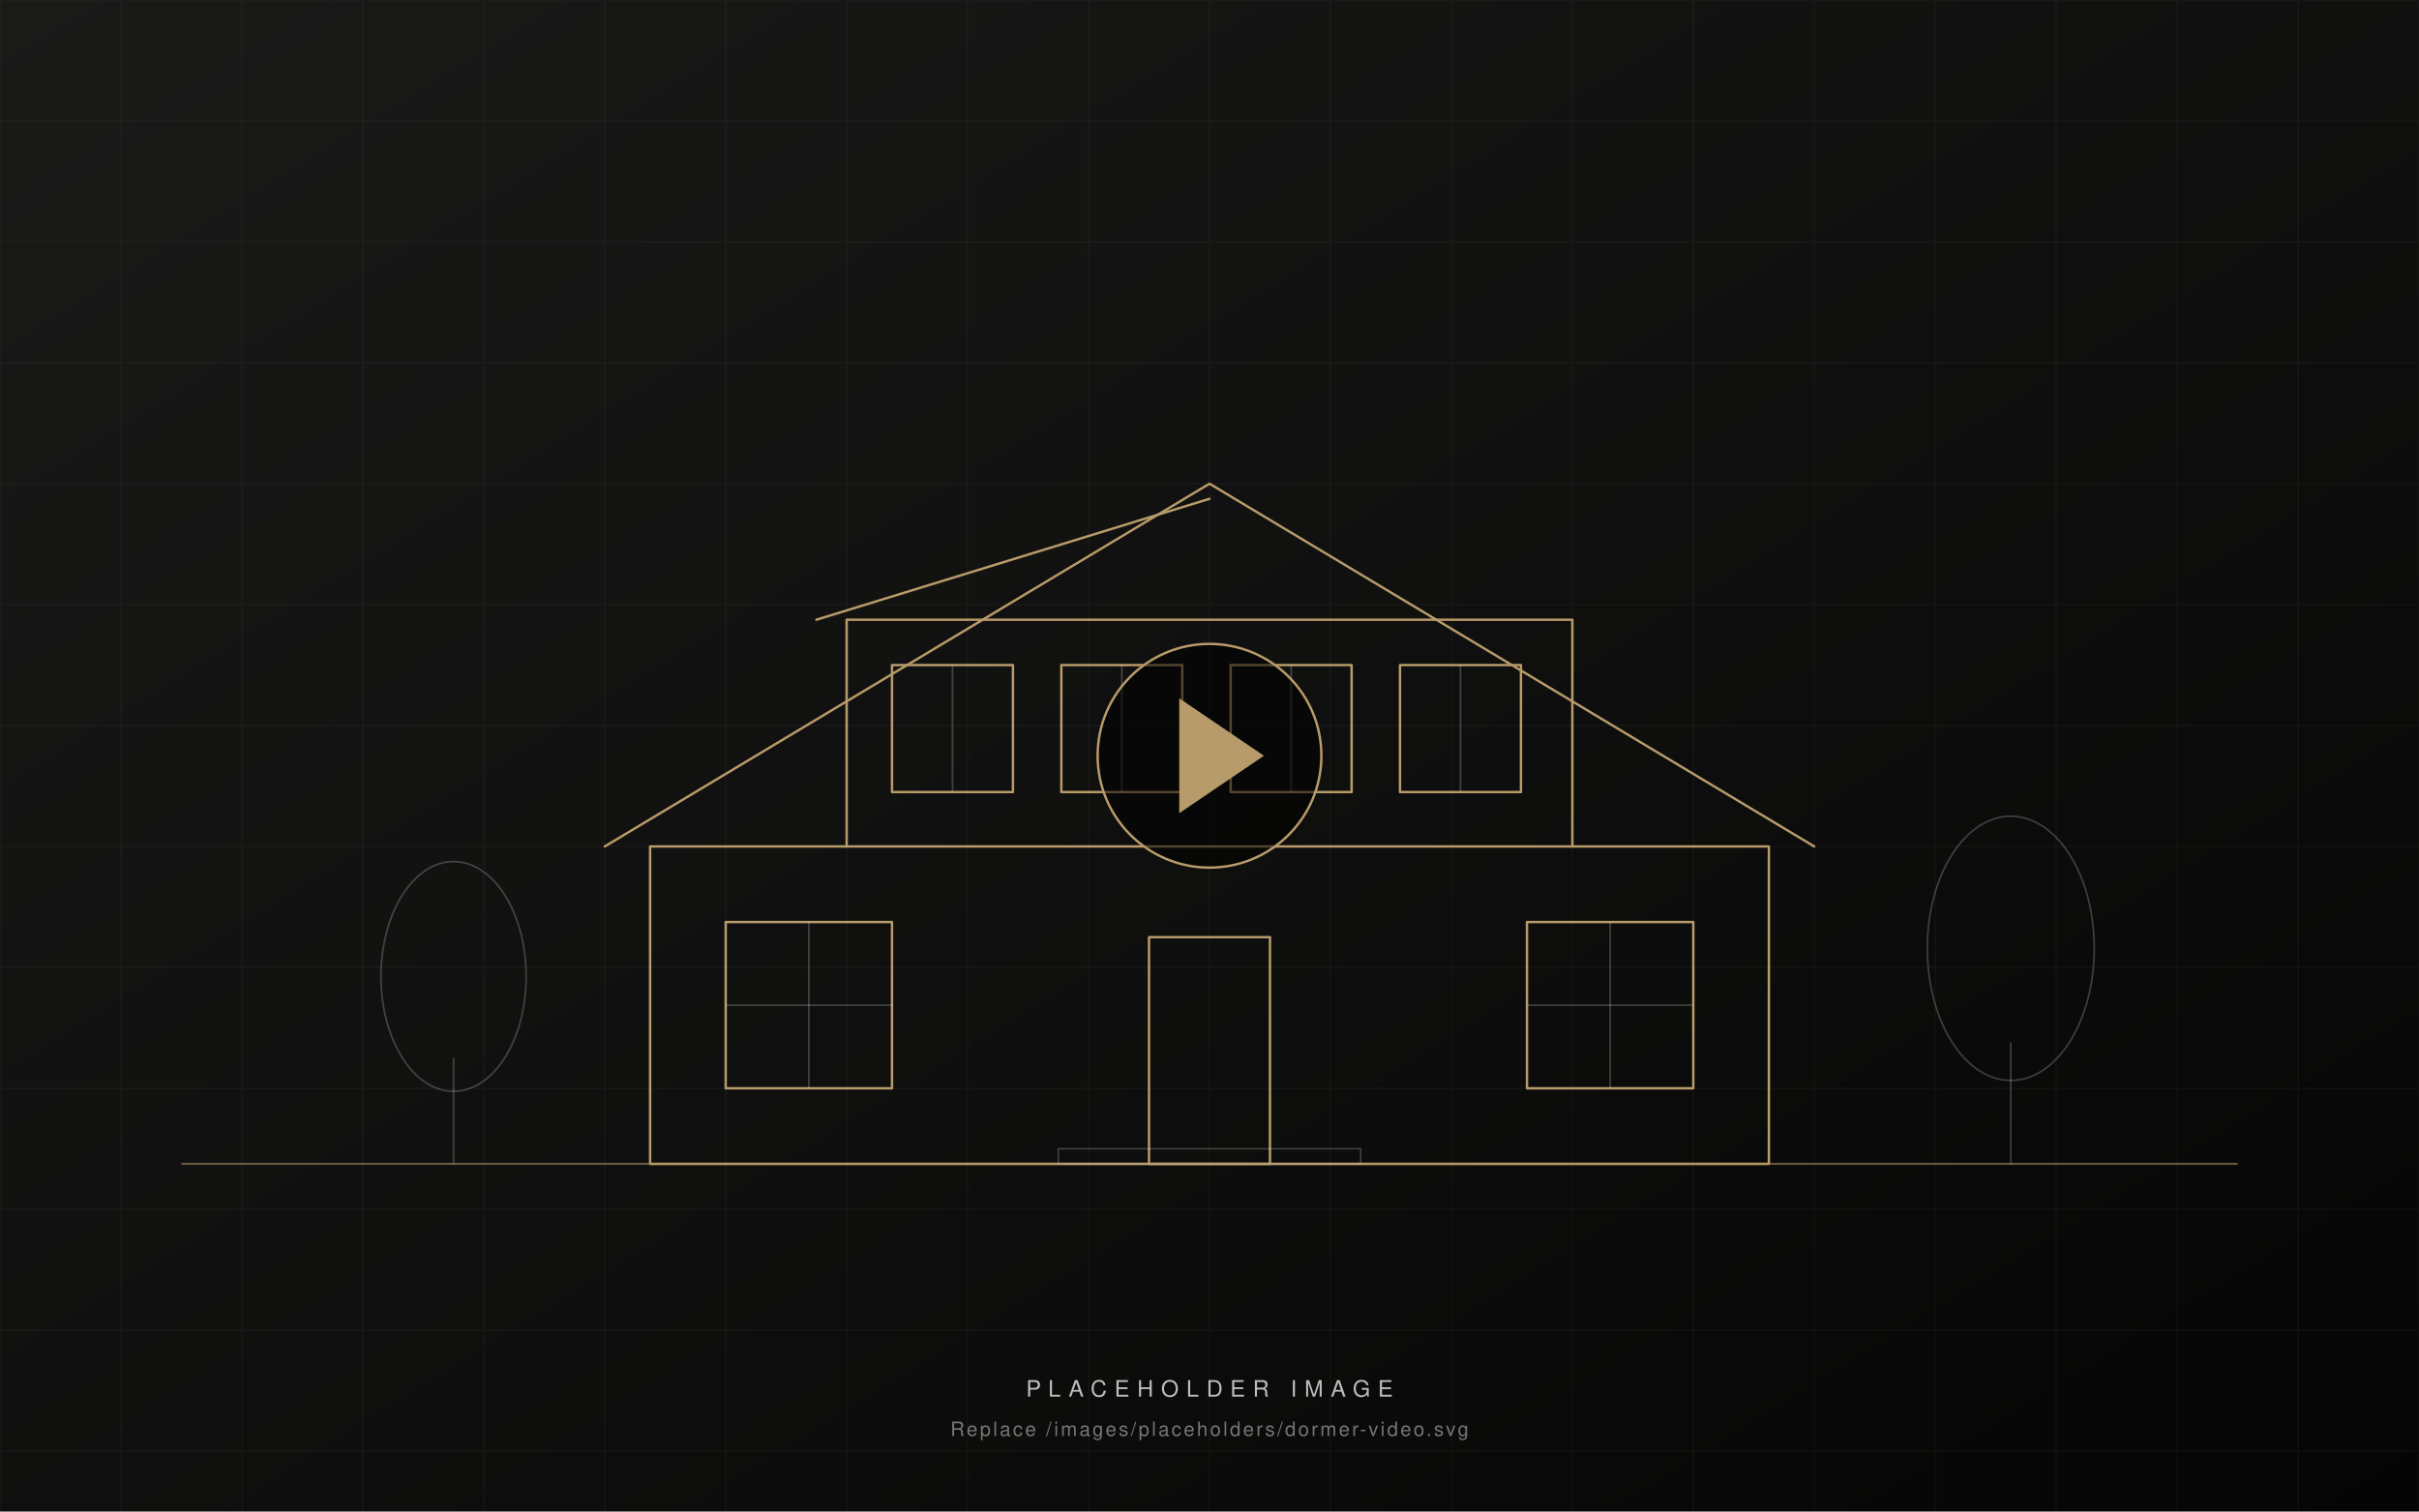
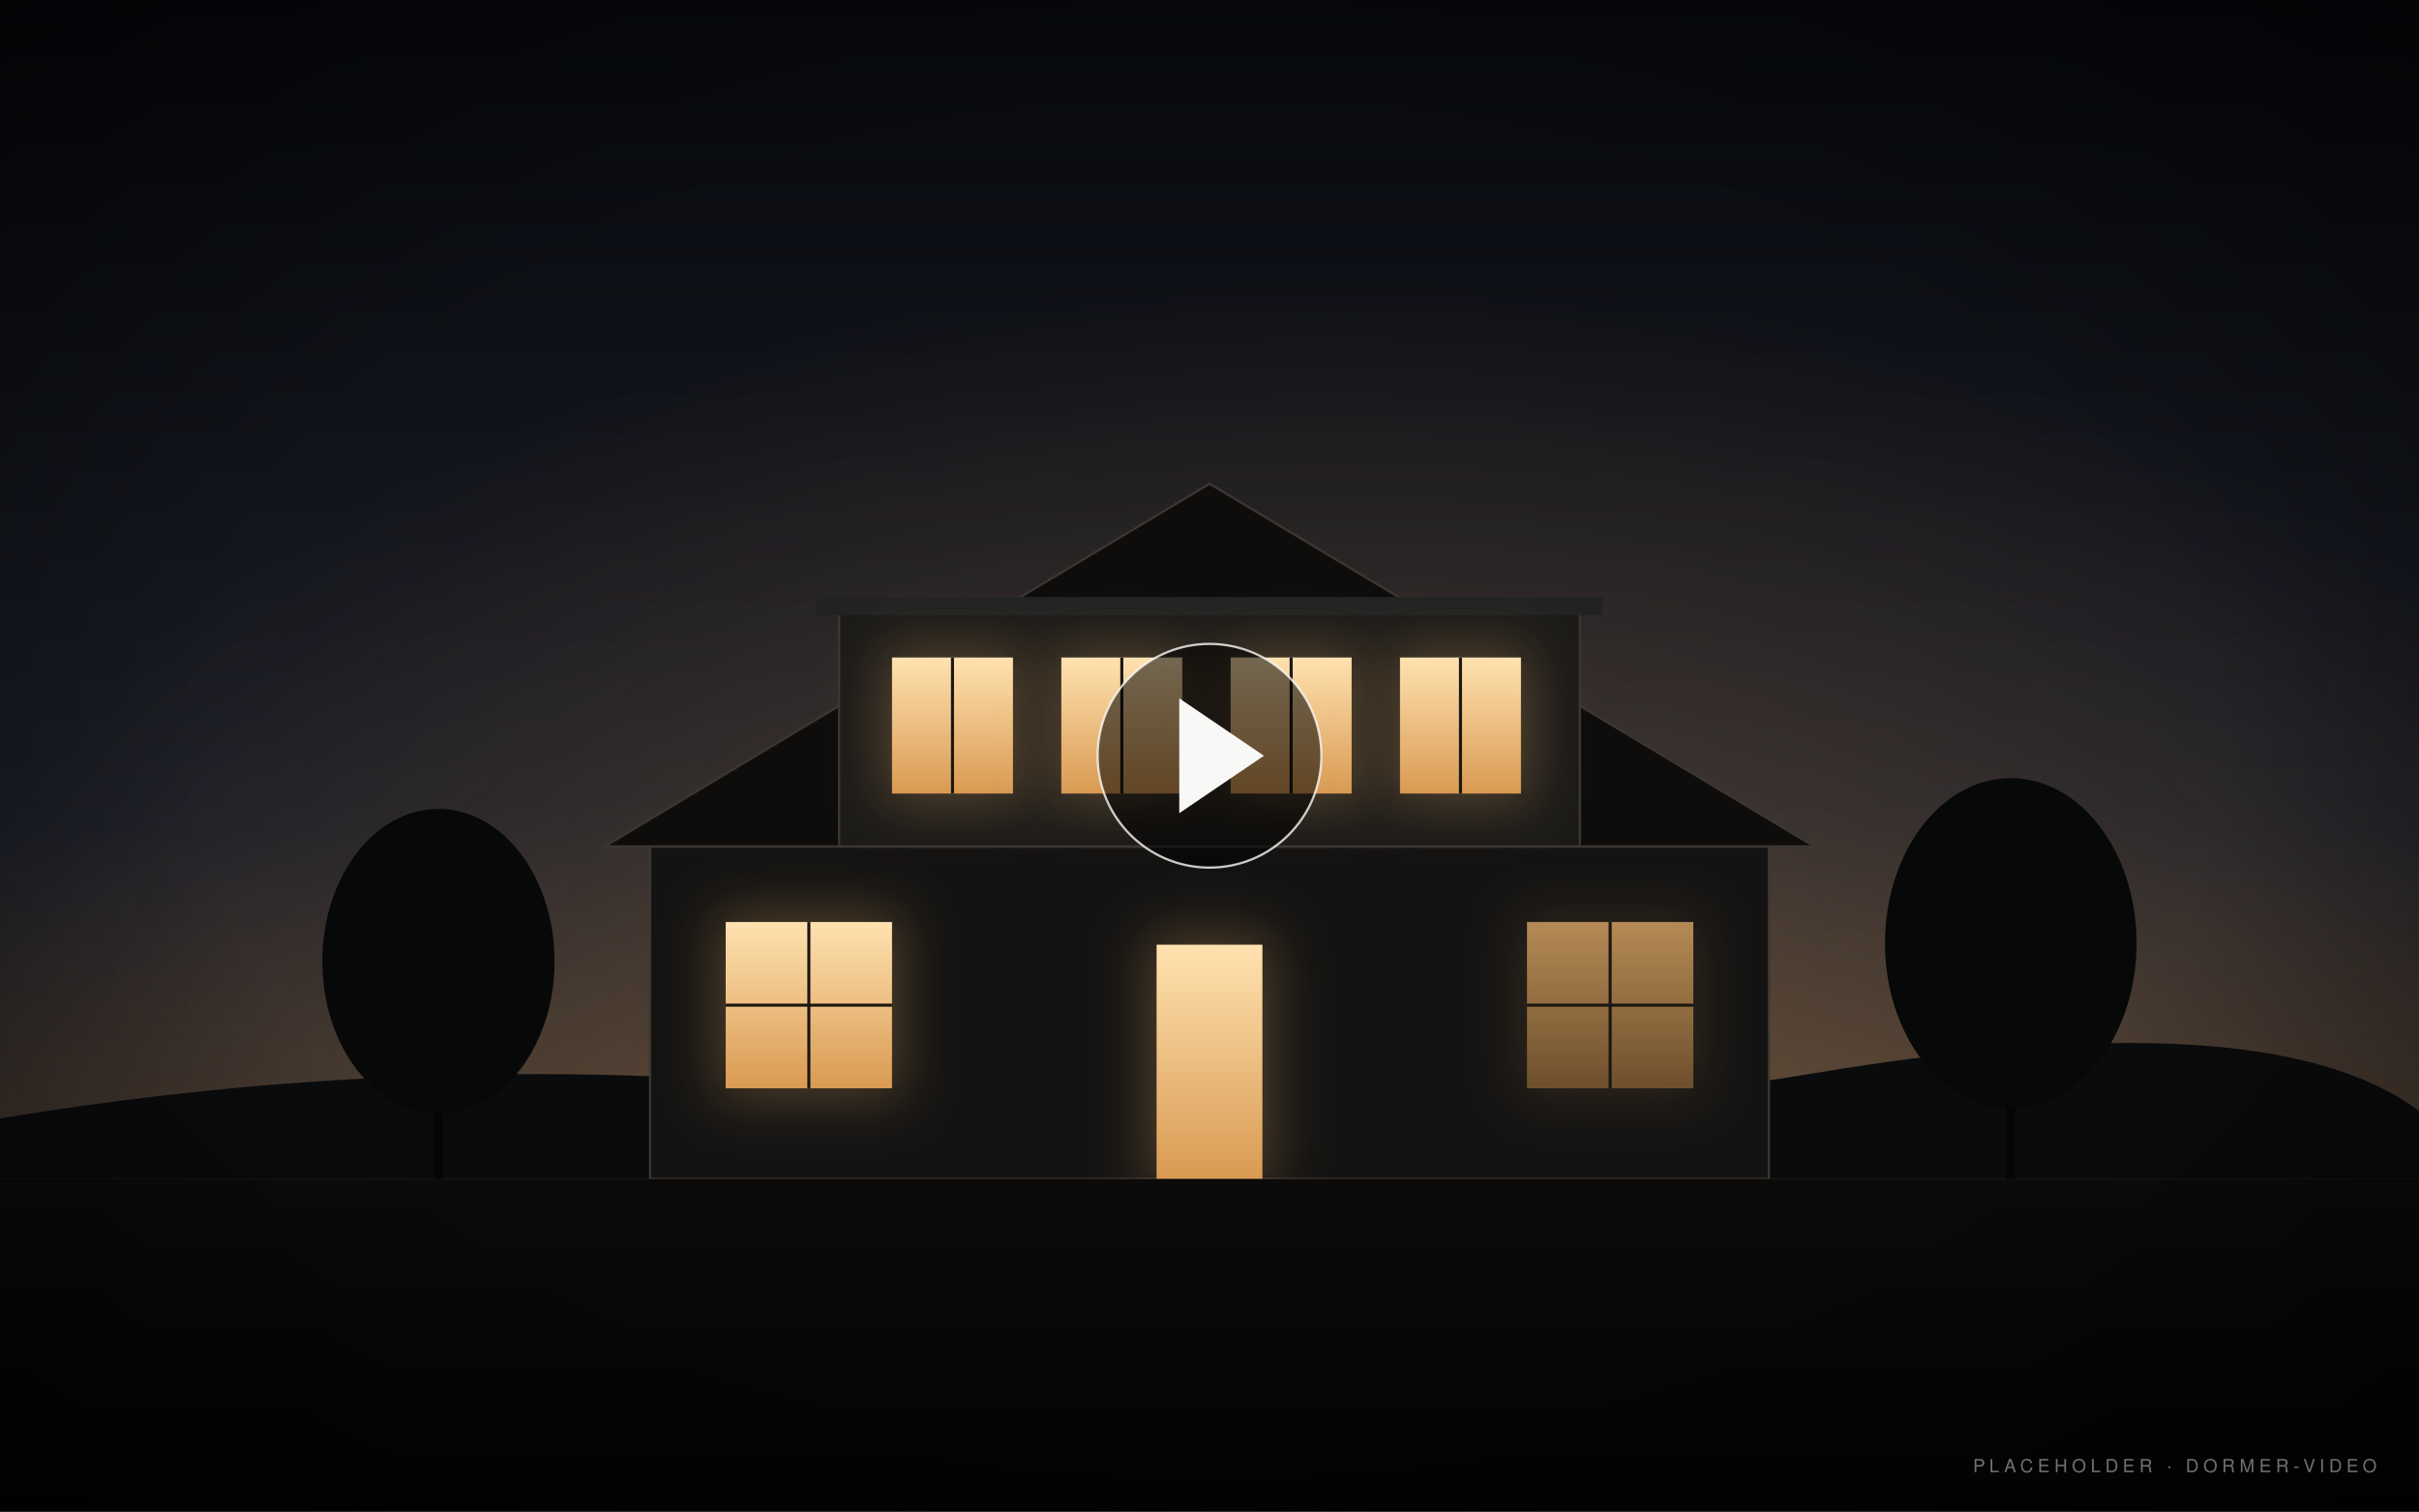
<svg xmlns="http://www.w3.org/2000/svg" viewBox="0 0 1600 1000" preserveAspectRatio="xMidYMid slice" role="img">
  <defs>
-     <linearGradient id="bg" x1="0" y1="0" x2="1" y2="1">
-       <stop offset="0" stop-color="#1A1A19" />
-       <stop offset="1" stop-color="#050505" />
+     <linearGradient id="skyFull" x1="0" y1="0" x2="0" y2="1">
+       <stop offset="0" stop-color="#07090e" />
+       <stop offset="0.55" stop-color="#1a1d26" />
+       <stop offset="0.85" stop-color="#4a3a2c" />
+       <stop offset="1" stop-color="#6e5238" />
    </linearGradient>
+     <linearGradient id="sky" x1="0" y1="0" x2="0" y2="1">
+       <stop offset="0" stop-color="#1c2230" />
+       <stop offset="0.7" stop-color="#5b4632" />
+       <stop offset="1" stop-color="#8a6644" />
+     </linearGradient>
+     <linearGradient id="warm" x1="0" y1="0" x2="0" y2="1">
+       <stop offset="0" stop-color="#ffe2b0" />
+       <stop offset="1" stop-color="#d99a52" />
+     </linearGradient>
+     <linearGradient id="warmDim" x1="0" y1="0" x2="0" y2="1">
+       <stop offset="0" stop-color="#b58a55" />
+       <stop offset="1" stop-color="#6e4f2c" />
+     </linearGradient>
+     <linearGradient id="groundG" x1="0" y1="0" x2="0" y2="1">
+       <stop offset="0" stop-color="#0c0b0a" />
+       <stop offset="1" stop-color="#030303" />
+     </linearGradient>
+     <linearGradient id="poolFade" x1="0" y1="0" x2="0" y2="1">
+       <stop offset="0" stop-color="#0b1418" stop-opacity="0" />
+       <stop offset="1" stop-color="#05080a" stop-opacity="0.9" />
+     </linearGradient>
+     <linearGradient id="wall" x1="0" y1="0" x2="0" y2="1">
+       <stop offset="0" stop-color="#1d1813" />
+       <stop offset="1" stop-color="#2c241b" />
+     </linearGradient>
+     <linearGradient id="floor" x1="0" y1="0" x2="0" y2="1">
+       <stop offset="0" stop-color="#2b2219" />
+       <stop offset="1" stop-color="#0d0a07" />
+     </linearGradient>
+     <radialGradient id="horizonGlow" cx="0.55" cy="0.78" r="0.6">
+       <stop offset="0" stop-color="#d79a5c" stop-opacity="0.35" />
+       <stop offset="1" stop-color="#d79a5c" stop-opacity="0" />
+     </radialGradient>
+     <filter id="bloom" x="-50%" y="-50%" width="200%" height="200%">
+       <feGaussianBlur stdDeviation="18" />
+     </filter>
+     <filter id="soft">
+       <feGaussianBlur stdDeviation="3" />
+     </filter>
+     <radialGradient id="vignette" cx="0.5" cy="0.5" r="0.75">
+       <stop offset="0.55" stop-color="#000" stop-opacity="0" />
+       <stop offset="1" stop-color="#000" stop-opacity="0.65" />
+     </radialGradient>
  </defs>
-   <rect width="1600" height="1000" fill="url(#bg)" />
-   <path d="M0 0V1000M80 0V1000M160 0V1000M240 0V1000M320 0V1000M400 0V1000M480 0V1000M560 0V1000M640 0V1000M720 0V1000M800 0V1000M880 0V1000M960 0V1000M1040 0V1000M1120 0V1000M1200 0V1000M1280 0V1000M1360 0V1000M1440 0V1000M1520 0V1000M1600 0V1000M0 0H1600M0 80H1600M0 160H1600M0 240H1600M0 320H1600M0 400H1600M0 480H1600M0 560H1600M0 640H1600M0 720H1600M0 800H1600M0 880H1600M0 960H1600" stroke="#F8F8F6" stroke-opacity="0.035" stroke-width="1" />
+   <rect width="1600" height="1000" fill="#050505" />
  <g transform="translate(0 0) scale(1)">
-     <rect x="430" y="560" width="740" height="210" fill="none" stroke="#B89B6A" stroke-width="1.6" stroke-linejoin="round" stroke-linecap="round" />
-     <polyline points="400,560 800,320 1200,560" fill="none" stroke="#B89B6A" stroke-width="1.6" stroke-linejoin="round" stroke-linecap="round" />
-     <polyline points="560,560 560,410 1040,410 1040,560" fill="none" stroke="#B89B6A" stroke-width="1.6" stroke-linejoin="round" stroke-linecap="round" />
-     <line x1="540" y1="410" x2="800" y2="330" fill="none" stroke="#B89B6A" stroke-width="1.6" stroke-linejoin="round" stroke-linecap="round" />
-     <rect x="590" y="440" width="80" height="84" fill="none" stroke="#B89B6A" stroke-width="1.6" stroke-linejoin="round" stroke-linecap="round" />
-     <line x1="630" y1="440" x2="630" y2="524" fill="none" stroke="#F8F8F6" stroke-opacity="0.22" stroke-width="1.1" />
-     <rect x="702" y="440" width="80" height="84" fill="none" stroke="#B89B6A" stroke-width="1.6" stroke-linejoin="round" stroke-linecap="round" />
-     <line x1="742" y1="440" x2="742" y2="524" fill="none" stroke="#F8F8F6" stroke-opacity="0.22" stroke-width="1.1" />
-     <rect x="814" y="440" width="80" height="84" fill="none" stroke="#B89B6A" stroke-width="1.6" stroke-linejoin="round" stroke-linecap="round" />
-     <line x1="854" y1="440" x2="854" y2="524" fill="none" stroke="#F8F8F6" stroke-opacity="0.22" stroke-width="1.1" />
-     <rect x="926" y="440" width="80" height="84" fill="none" stroke="#B89B6A" stroke-width="1.6" stroke-linejoin="round" stroke-linecap="round" />
-     <line x1="966" y1="440" x2="966" y2="524" fill="none" stroke="#F8F8F6" stroke-opacity="0.22" stroke-width="1.1" />
-     <rect x="480" y="610" width="110" height="110" fill="none" stroke="#B89B6A" stroke-width="1.6" stroke-linejoin="round" stroke-linecap="round" />
-     <line x1="535" y1="610" x2="535" y2="720" fill="none" stroke="#F8F8F6" stroke-opacity="0.22" stroke-width="1.1" />
-     <line x1="480" y1="665" x2="590" y2="665" fill="none" stroke="#F8F8F6" stroke-opacity="0.22" stroke-width="1.1" />
-     <rect x="1010" y="610" width="110" height="110" fill="none" stroke="#B89B6A" stroke-width="1.6" stroke-linejoin="round" stroke-linecap="round" />
-     <line x1="1065" y1="610" x2="1065" y2="720" fill="none" stroke="#F8F8F6" stroke-opacity="0.22" stroke-width="1.1" />
-     <line x1="1010" y1="665" x2="1120" y2="665" fill="none" stroke="#F8F8F6" stroke-opacity="0.22" stroke-width="1.1" />
-     <rect x="760" y="620" width="80" height="150" fill="none" stroke="#B89B6A" stroke-width="1.6" stroke-linejoin="round" stroke-linecap="round" />
-     <rect x="700" y="760" width="200" height="10" fill="none" stroke="#F8F8F6" stroke-opacity="0.22" stroke-width="1.1" />
-     <line x1="300" y1="770" x2="300" y2="700" fill="none" stroke="#F8F8F6" stroke-opacity="0.22" stroke-width="1.1" />
-     <ellipse cx="300" cy="646" rx="48" ry="76" fill="none" stroke="#F8F8F6" stroke-opacity="0.22" stroke-width="1.1" />
-     <line x1="1330" y1="770" x2="1330" y2="689.5" fill="none" stroke="#F8F8F6" stroke-opacity="0.22" stroke-width="1.1" />
-     <ellipse cx="1330" cy="627.4" rx="55.2" ry="87.4" fill="none" stroke="#F8F8F6" stroke-opacity="0.22" stroke-width="1.1" />
-     <line x1="120" y1="770" x2="1480" y2="770" stroke="#B89B6A" stroke-opacity="0.6" stroke-width="1.2" />
-     <circle cx="800" cy="500" r="74" fill="#000" fill-opacity="0.55" stroke="#B89B6A" stroke-width="1.6" />
-     <path d="M780 462 L836 500 L780 538 Z" fill="#B89B6A" />
+     <rect width="1600" height="1000" fill="url(#skyFull)" />
+     <rect width="1600" height="1000" fill="url(#horizonGlow)" />
+     <path d="M0 740 Q300 690 600 725 T1200 710 T1600 735 V780 H0 Z" fill="#0a0b0c" />
+     <rect x="287" y="708" width="6" height="72" fill="#050505" />
+     <ellipse cx="290" cy="636" rx="76.8" ry="100.8" fill="#070808" />
+     <rect x="1327" y="702" width="6" height="78" fill="#050505" />
+     <ellipse cx="1330" cy="624" rx="83.2" ry="109.2" fill="#070808" />
+     <rect x="430" y="560" width="740" height="220" fill="#141312" stroke="#3a3632" stroke-width="1.5" />
+     <polygon points="400,560 800,320 1200,560" fill="#0e0d0c" stroke="#3a3632" stroke-width="1.5" />
+     <polygon points="555,560 555,405 1045,405 1045,560" fill="#1b1a18" stroke="#3a3632" stroke-width="1.5" />
+     <rect x="540" y="395" width="520" height="12" fill="#222" />
+     <rect x="584" y="429" width="92" height="102" fill="#f0b46a" opacity="0.28" filter="url(#bloom)" />
+     <rect x="590" y="435" width="80" height="90" fill="url(#warm)" />
+     <rect x="629" y="435" width="2" height="90" fill="#1a1611" />
+     <rect x="696" y="429" width="92" height="102" fill="#f0b46a" opacity="0.28" filter="url(#bloom)" />
+     <rect x="702" y="435" width="80" height="90" fill="url(#warm)" />
+     <rect x="741" y="435" width="2" height="90" fill="#1a1611" />
+     <rect x="808" y="429" width="92" height="102" fill="#f0b46a" opacity="0.28" filter="url(#bloom)" />
+     <rect x="814" y="435" width="80" height="90" fill="url(#warm)" />
+     <rect x="853" y="435" width="2" height="90" fill="#1a1611" />
+     <rect x="920" y="429" width="92" height="102" fill="#f0b46a" opacity="0.28" filter="url(#bloom)" />
+     <rect x="926" y="435" width="80" height="90" fill="url(#warm)" />
+     <rect x="965" y="435" width="2" height="90" fill="#1a1611" />
+     <rect x="474" y="604" width="122" height="122" fill="#f0b46a" opacity="0.28" filter="url(#bloom)" />
+     <rect x="480" y="610" width="110" height="110" fill="url(#warm)" />
+     <rect x="534" y="610" width="2" height="110" fill="#1a1611" />
+     <rect x="480" y="664" width="110" height="2" fill="#1a1611" />
+     <rect x="1004" y="604" width="122" height="122" fill="#f0b46a" opacity="0.12" filter="url(#bloom)" />
+     <rect x="1010" y="610" width="110" height="110" fill="url(#warmDim)" />
+     <rect x="1064" y="610" width="2" height="110" fill="#1a1611" />
+     <rect x="1010" y="664" width="110" height="2" fill="#1a1611" />
+     <rect x="759" y="619" width="82" height="167" fill="#f0b46a" opacity="0.28" filter="url(#bloom)" />
+     <rect x="765" y="625" width="70" height="155" fill="url(#warm)" />
+     <rect x="0" y="780" width="1600" height="220" fill="url(#groundG)" />
+     <circle cx="800" cy="500" r="74" fill="#000" fill-opacity="0.55" stroke="#f8f8f6" stroke-opacity="0.8" stroke-width="1.5" />
+     <path d="M780 462 L836 500 L780 538 Z" fill="#f8f8f6" />
  </g>
-   <g font-family="Helvetica, Arial, sans-serif" fill="#F8F8F6">
-     <text x="800" y="924" text-anchor="middle" font-size="15" letter-spacing="5" fill-opacity="0.75">PLACEHOLDER IMAGE</text>
-     <text x="800" y="950" text-anchor="middle" font-size="13" letter-spacing="1.5" fill-opacity="0.45">Replace /images/placeholders/dormer-video.svg</text>
-   </g>
+   <rect width="1600" height="1000" fill="url(#vignette)" />
+   <text x="1572" y="974" text-anchor="end" font-family="Helvetica, Arial, sans-serif" font-size="12" letter-spacing="3" fill="#f8f8f6" fill-opacity="0.45">PLACEHOLDER · DORMER-VIDEO</text>
</svg>
